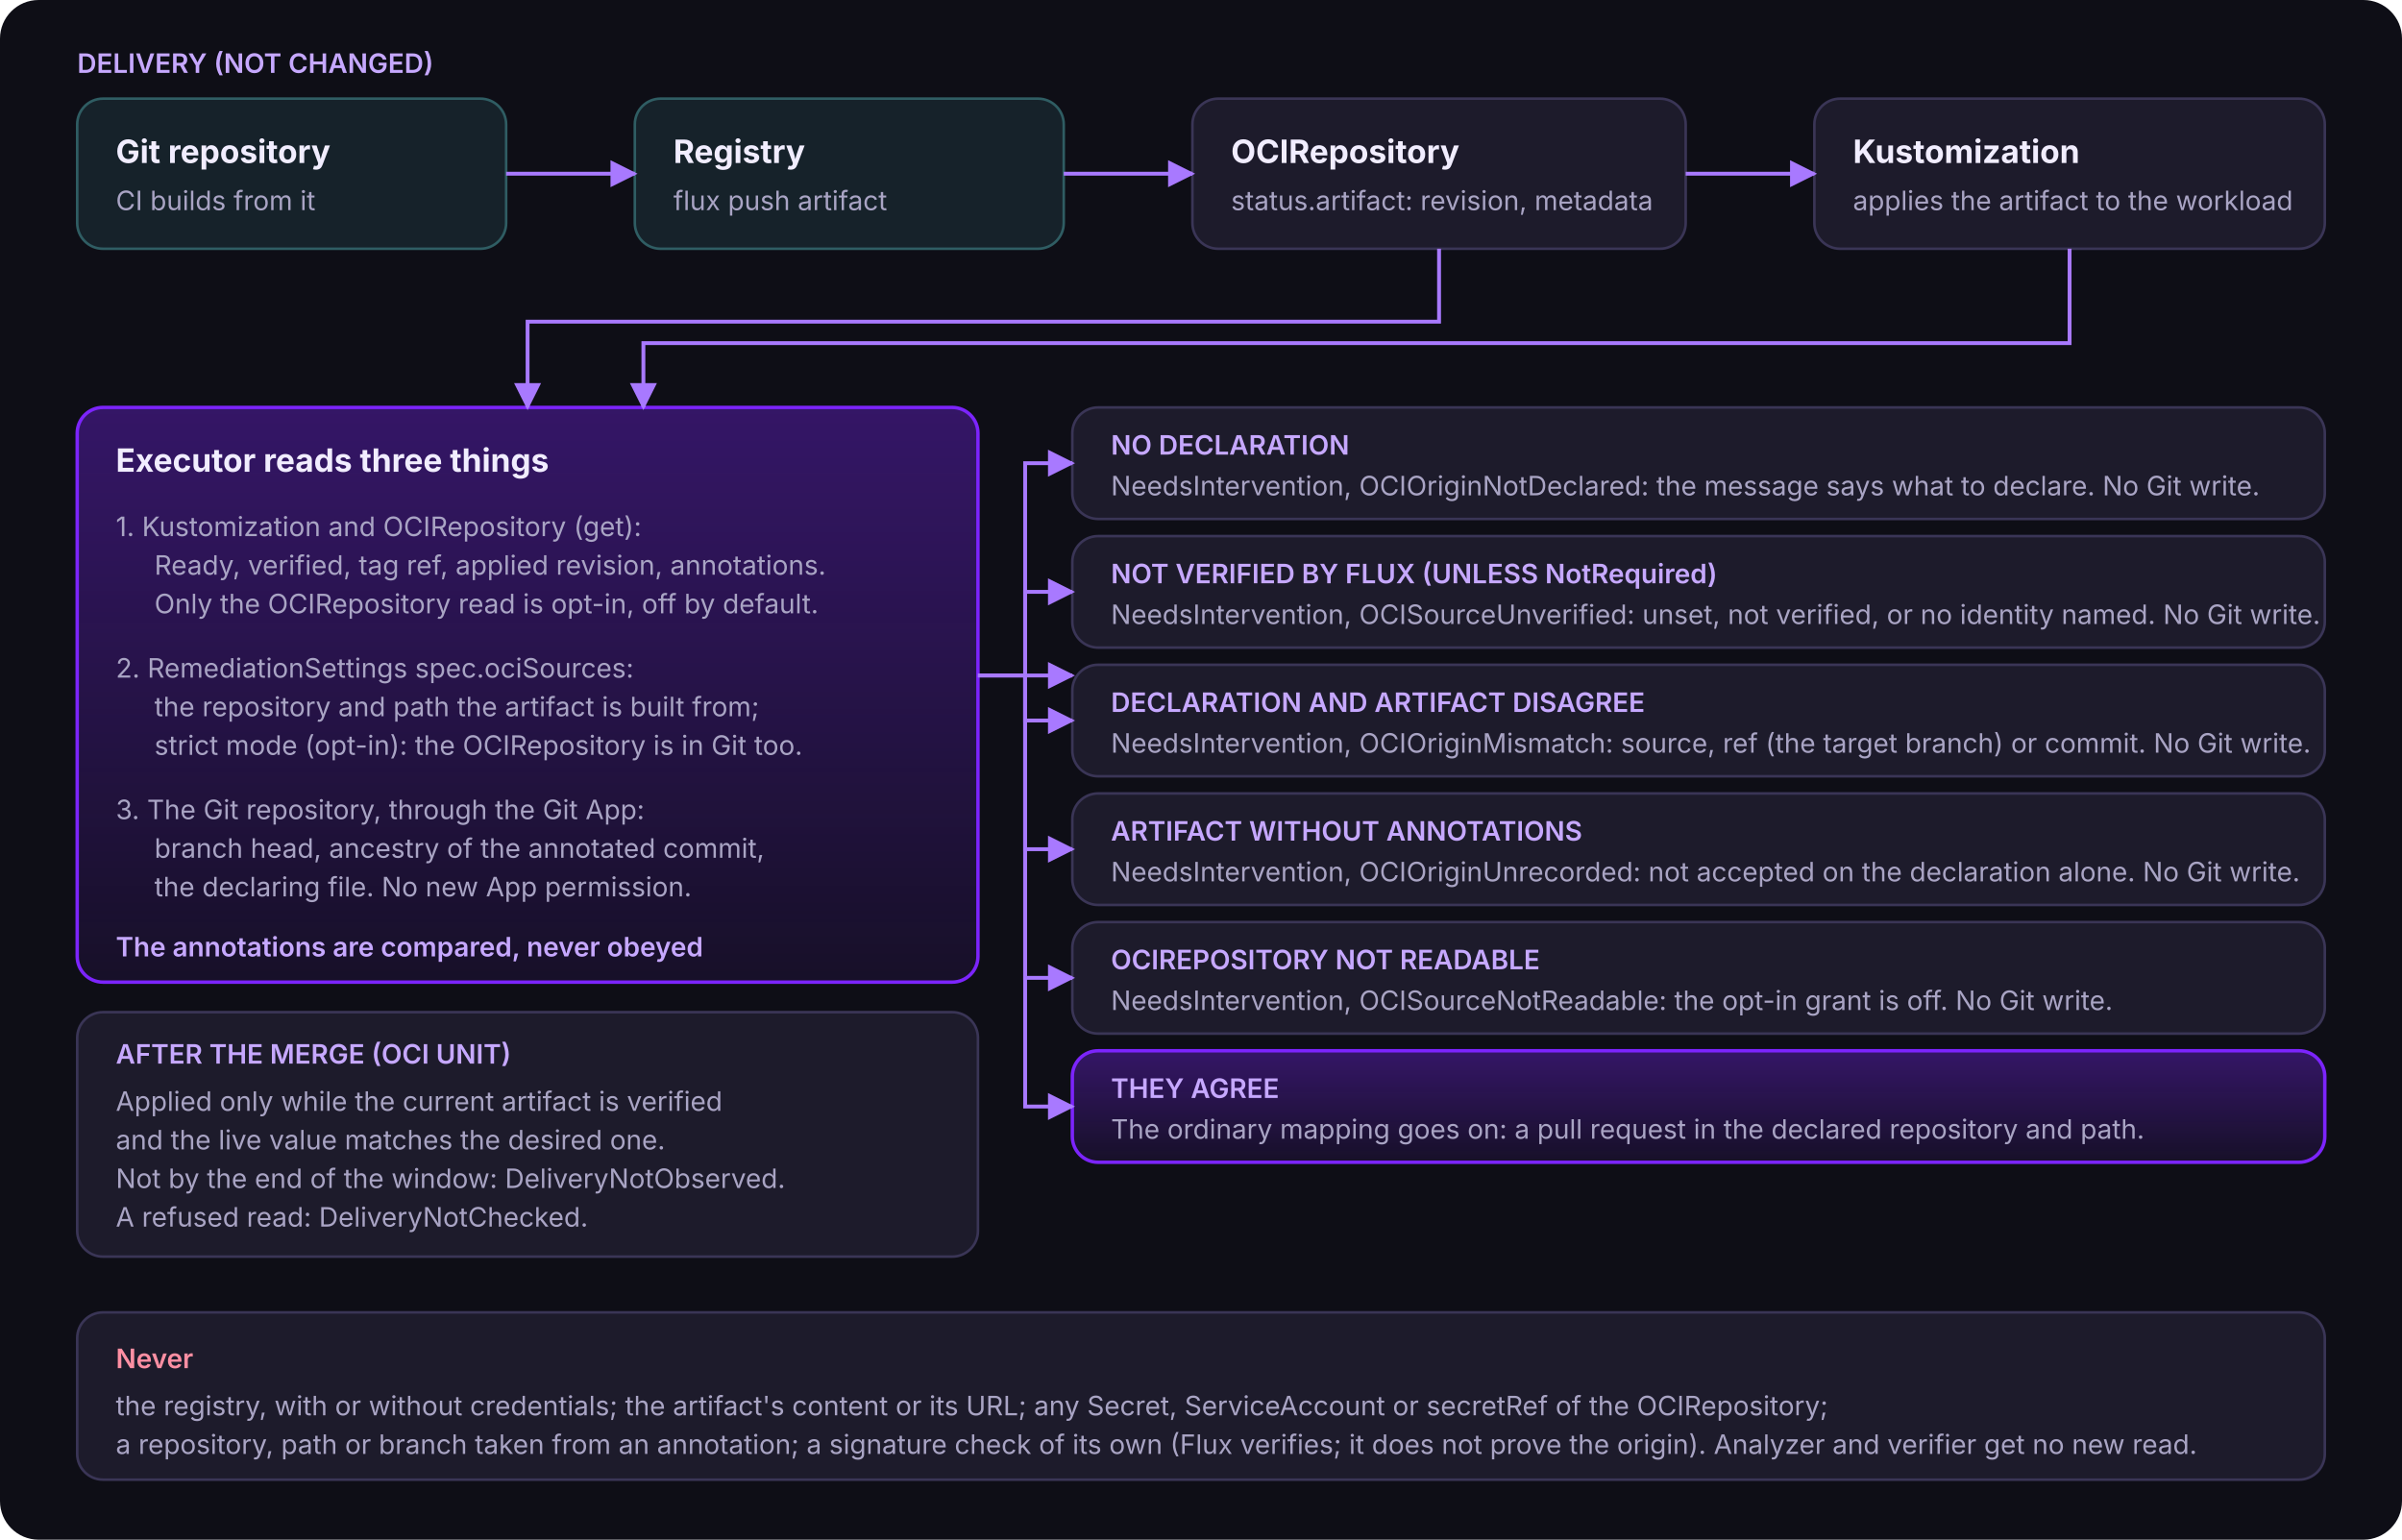
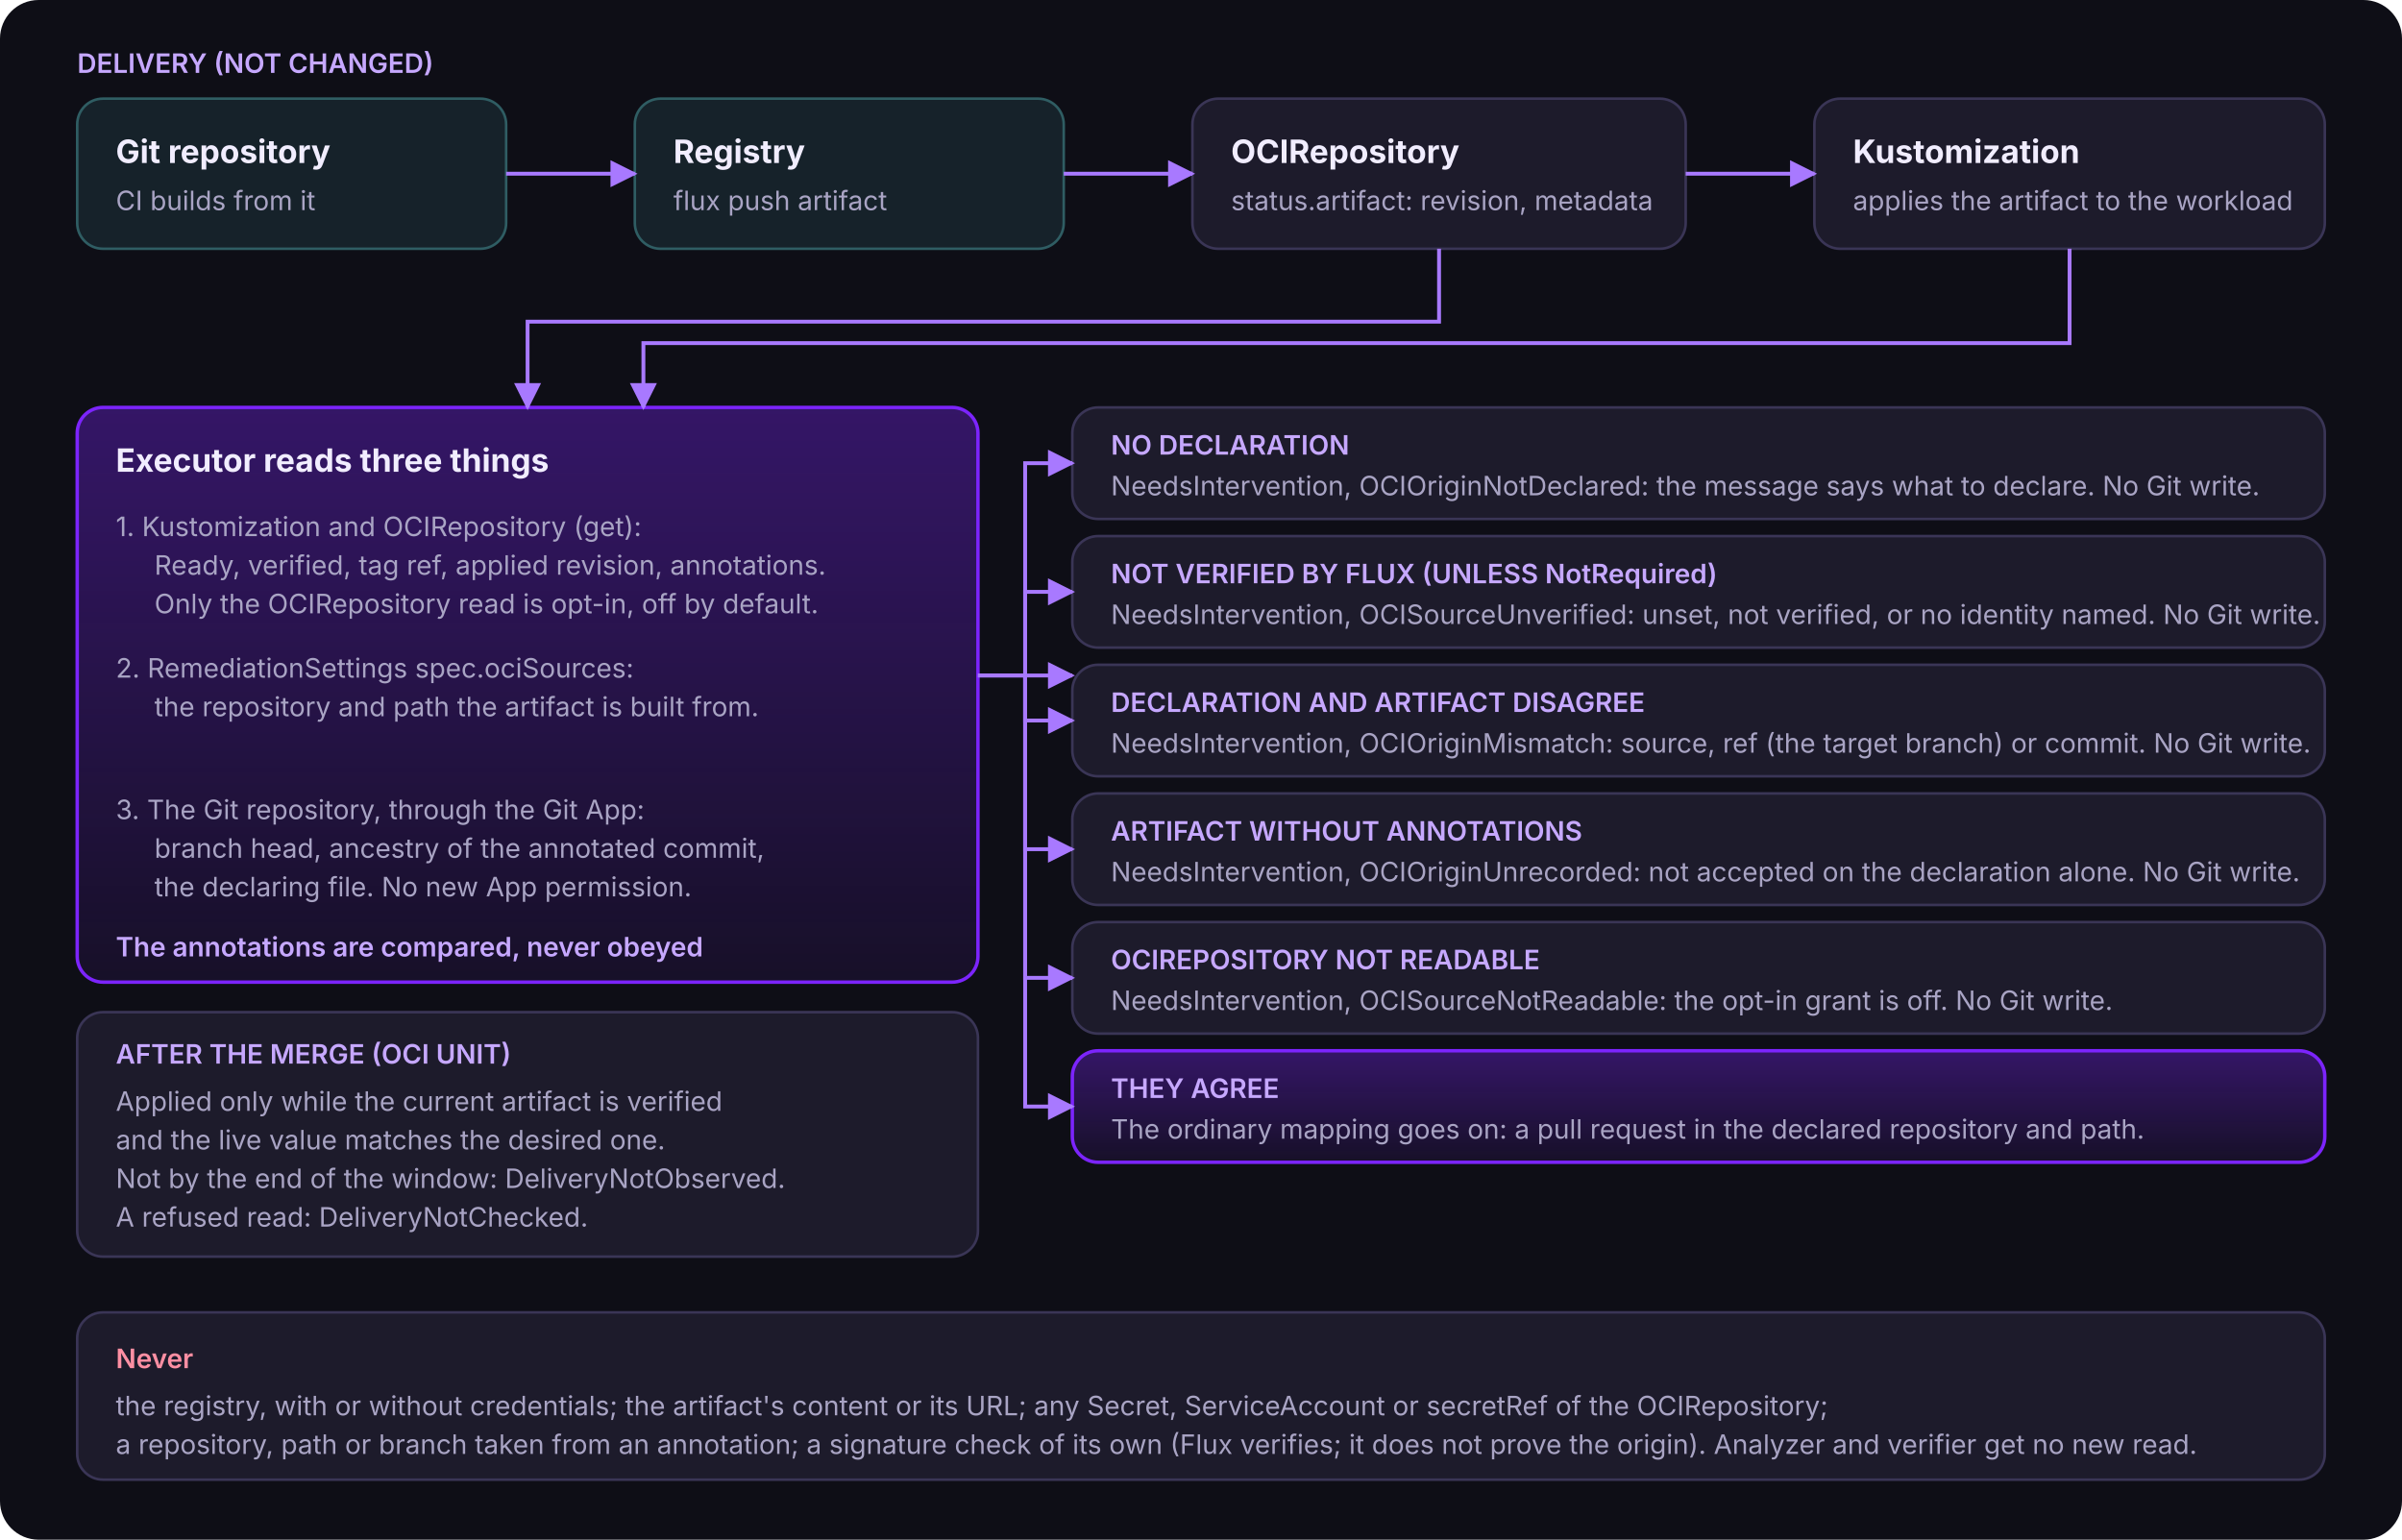
<svg xmlns="http://www.w3.org/2000/svg" viewBox="0 0 1120 718" role="img" aria-labelledby="t d" font-family="Inter, 'Segoe UI', system-ui, -apple-system, sans-serif">
  <defs>
    <marker id="a" viewBox="0 0 10 10" refX="9" refY="5" markerWidth="7" markerHeight="7" orient="auto-start-reverse">
      <path d="M0 0 10 5 0 10z" fill="#a879ff" />
    </marker>
    <linearGradient id="glow" x1="0" y1="0" x2="0" y2="1">
      <stop offset="0" stop-color="#7c24fc" stop-opacity=".35" />
      <stop offset="1" stop-color="#7c24fc" stop-opacity=".08" />
    </linearGradient>
    <style>
      .box{fill:#1d1b2b;stroke:#3a3556;stroke-width:1.2}
      .key{fill:url(#glow);stroke:#7c24fc;stroke-width:1.6}
      .ext{fill:#16222a;stroke:#2f5d63;stroke-width:1.2}
      .h{fill:#f1edff;font-size:15px;font-weight:650}
      .s{fill:#a9a4c4;font-size:12.5px}
      .f{stroke:#a879ff;stroke-width:1.8;fill:none}
      .d{stroke:#6f6a90;stroke-width:1.4;fill:none;stroke-dasharray:5 4}
      .no{fill:#ff8fa3;font-size:12.5px;font-weight:600}
      .tag{fill:#c6a8ff;font-size:12.5px;font-weight:600}
    </style>
  </defs>
  <rect width="1120" height="718" rx="18" fill="#0e0e16" />
  <text class="tag" x="36" y="34">DELIVERY (NOT CHANGED)</text>
  <rect class="ext" x="36" y="46" width="200" height="70" rx="12" />
  <text class="h" x="54" y="76">Git repository</text>
  <text class="s" x="54" y="98">CI builds from it</text>
  <rect class="ext" x="296" y="46" width="200" height="70" rx="12" />
  <text class="h" x="314" y="76">Registry</text>
  <text class="s" x="314" y="98">flux push artifact</text>
  <rect class="box" x="556" y="46" width="230" height="70" rx="12" />
  <text class="h" x="574" y="76">OCIRepository</text>
  <text class="s" x="574" y="98">status.artifact: revision, metadata</text>
  <rect class="box" x="846" y="46" width="238" height="70" rx="12" />
  <text class="h" x="864" y="76">Kustomization</text>
  <text class="s" x="864" y="98">applies the artifact to the workload</text>
  <path class="f" d="M236 81H296" marker-end="url(#a)" />
  <path class="f" d="M496 81H556" marker-end="url(#a)" />
  <path class="f" d="M786 81H846" marker-end="url(#a)" />
  <rect class="key" x="36" y="190" width="420" height="268" rx="12" />
  <text class="h" x="54" y="220">Executor reads three things</text>
  <text class="s" x="54" y="250">1. Kustomization and OCIRepository (get):</text>
  <text class="s" x="72" y="268">Ready, verified, tag ref, applied revision, annotations.</text>
  <text class="s" x="72" y="286">Only the OCIRepository read is opt-in, off by default.</text>
  <text class="s" x="54" y="316">2. RemediationSettings spec.ociSources:</text>
-   <text class="s" x="72" y="334">the repository and path the artifact is built from;</text>
-   <text class="s" x="72" y="352">strict mode (opt-in): the OCIRepository is in Git too.</text>
+   <text class="s" x="72" y="334">the repository and path the artifact is built from.</text>
  <text class="s" x="54" y="382">3. The Git repository, through the Git App:</text>
  <text class="s" x="72" y="400">branch head, ancestry of the annotated commit,</text>
  <text class="s" x="72" y="418">the declaring file. No new App permission.</text>
  <text class="tag" x="54" y="446">The annotations are compared, never obeyed</text>
  <path class="f" d="M671 116V150H246V190" marker-end="url(#a)" />
  <path class="f" d="M965 116V160H300V190" marker-end="url(#a)" />
  <path class="f" d="M456 315H500" marker-end="url(#a)" />
  <rect class="box" x="500" y="190" width="584" height="52" rx="12" />
  <text class="tag" x="518" y="212">NO DECLARATION</text>
  <text class="s" x="518" y="231">NeedsIntervention, OCIOriginNotDeclared: the message says what to declare. No Git write.</text>
  <rect class="box" x="500" y="250" width="584" height="52" rx="12" />
  <text class="tag" x="518" y="272">NOT VERIFIED BY FLUX (UNLESS NotRequired)</text>
  <text class="s" x="518" y="291">NeedsIntervention, OCISourceUnverified: unset, not verified, or no identity named. No Git write.</text>
  <rect class="box" x="500" y="310" width="584" height="52" rx="12" />
  <text class="tag" x="518" y="332">DECLARATION AND ARTIFACT DISAGREE</text>
  <text class="s" x="518" y="351">NeedsIntervention, OCIOriginMismatch: source, ref (the target branch) or commit. No Git write.</text>
  <rect class="box" x="500" y="370" width="584" height="52" rx="12" />
  <text class="tag" x="518" y="392">ARTIFACT WITHOUT ANNOTATIONS</text>
  <text class="s" x="518" y="411">NeedsIntervention, OCIOriginUnrecorded: not accepted on the declaration alone. No Git write.</text>
  <rect class="box" x="500" y="430" width="584" height="52" rx="12" />
  <text class="tag" x="518" y="452">OCIREPOSITORY NOT READABLE</text>
  <text class="s" x="518" y="471">NeedsIntervention, OCISourceNotReadable: the opt-in grant is off. No Git write.</text>
  <rect class="key" x="500" y="490" width="584" height="52" rx="12" />
  <text class="tag" x="518" y="512">THEY AGREE</text>
  <text class="s" x="518" y="531">The ordinary mapping goes on: a pull request in the declared repository and path.</text>
  <path class="f" d="M478 315V216H500" marker-end="url(#a)" />
  <path class="f" d="M478 315V276H500" marker-end="url(#a)" />
  <path class="f" d="M478 315V336H500" marker-end="url(#a)" />
  <path class="f" d="M478 315V396H500" marker-end="url(#a)" />
  <path class="f" d="M478 315V456H500" marker-end="url(#a)" />
  <path class="f" d="M478 315V516H500" marker-end="url(#a)" />
  <path class="f" d="M456 315H478" />
  <rect class="box" x="36" y="472" width="420" height="114" rx="12" />
  <text class="tag" x="54" y="496">AFTER THE MERGE (OCI UNIT)</text>
  <text class="s" x="54" y="518">Applied only while the current artifact is verified</text>
  <text class="s" x="54" y="536">and the live value matches the desired one.</text>
  <text class="s" x="54" y="554">Not by the end of the window: DeliveryNotObserved.</text>
  <text class="s" x="54" y="572">A refused read: DeliveryNotChecked.</text>
  <rect class="box" x="36" y="612" width="1048" height="78" rx="12" />
  <text class="no" x="54" y="638">Never</text>
  <text class="s" x="54" y="660">the registry, with or without credentials; the artifact's content or its URL; any Secret, ServiceAccount or secretRef of the OCIRepository;</text>
  <text class="s" x="54" y="678">a repository, path or branch taken from an annotation; a signature check of its own (Flux verifies; it does not prove the origin). Analyzer and verifier get no new read.</text>
</svg>
